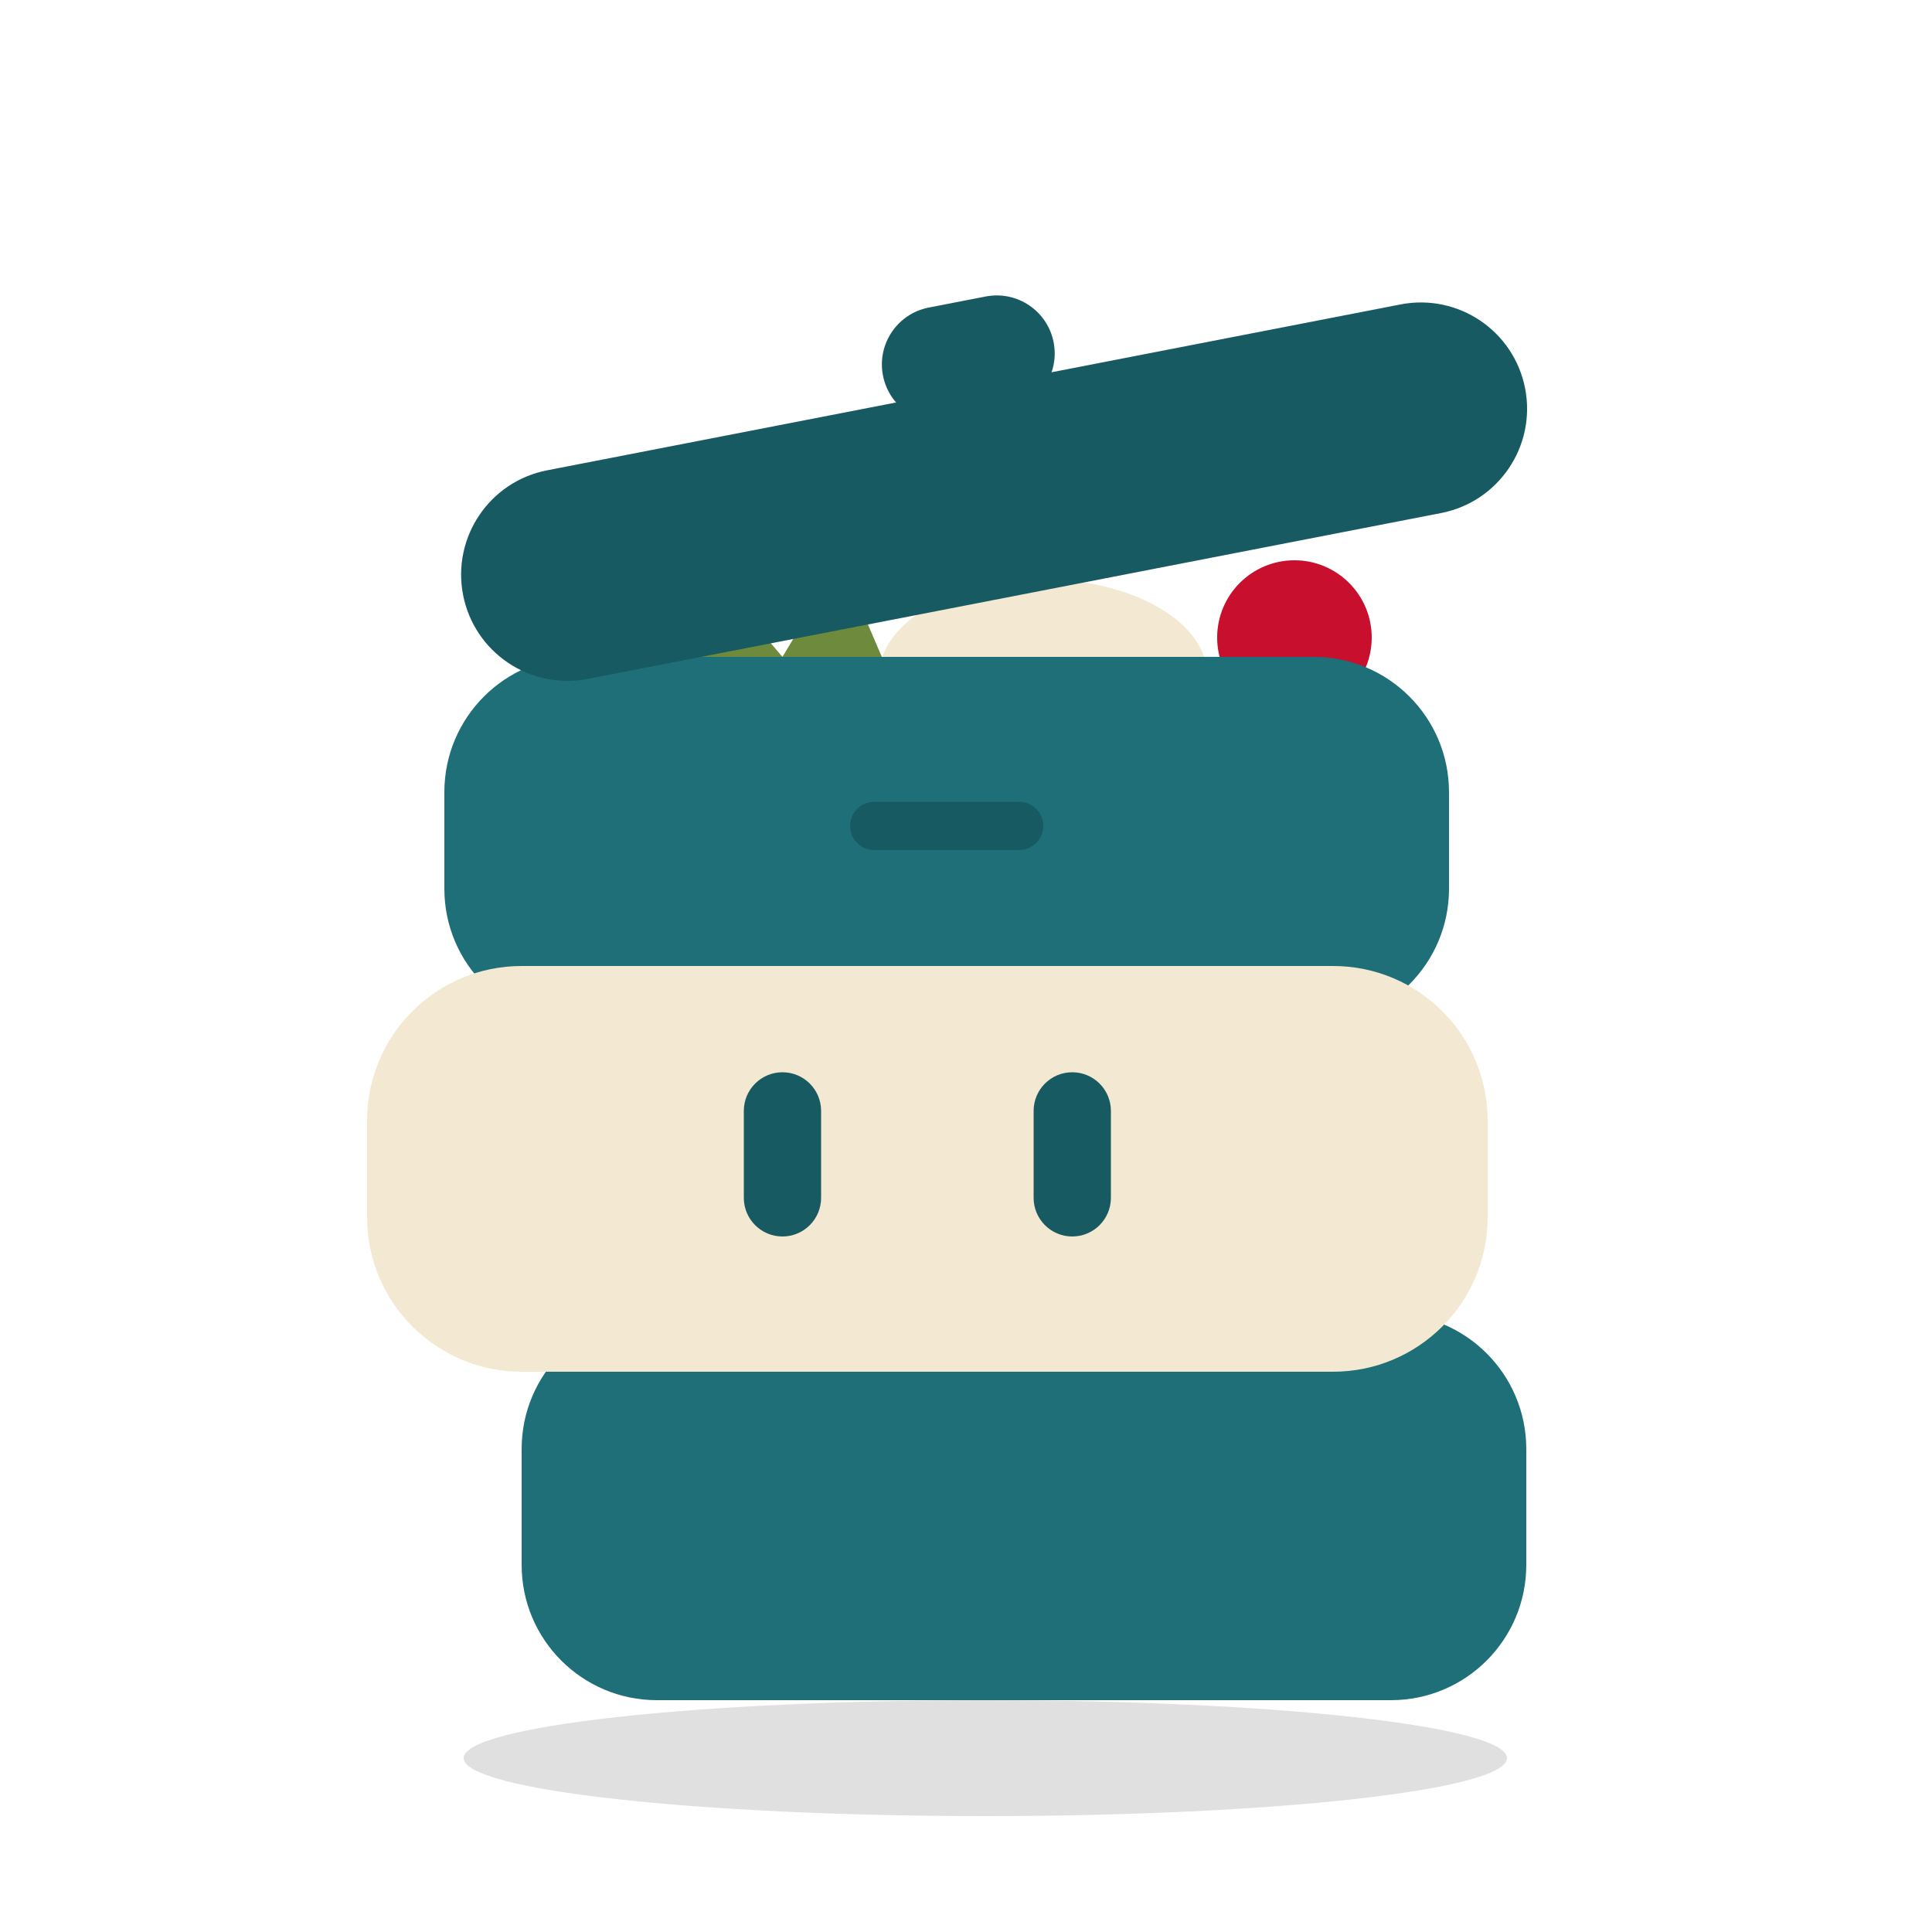
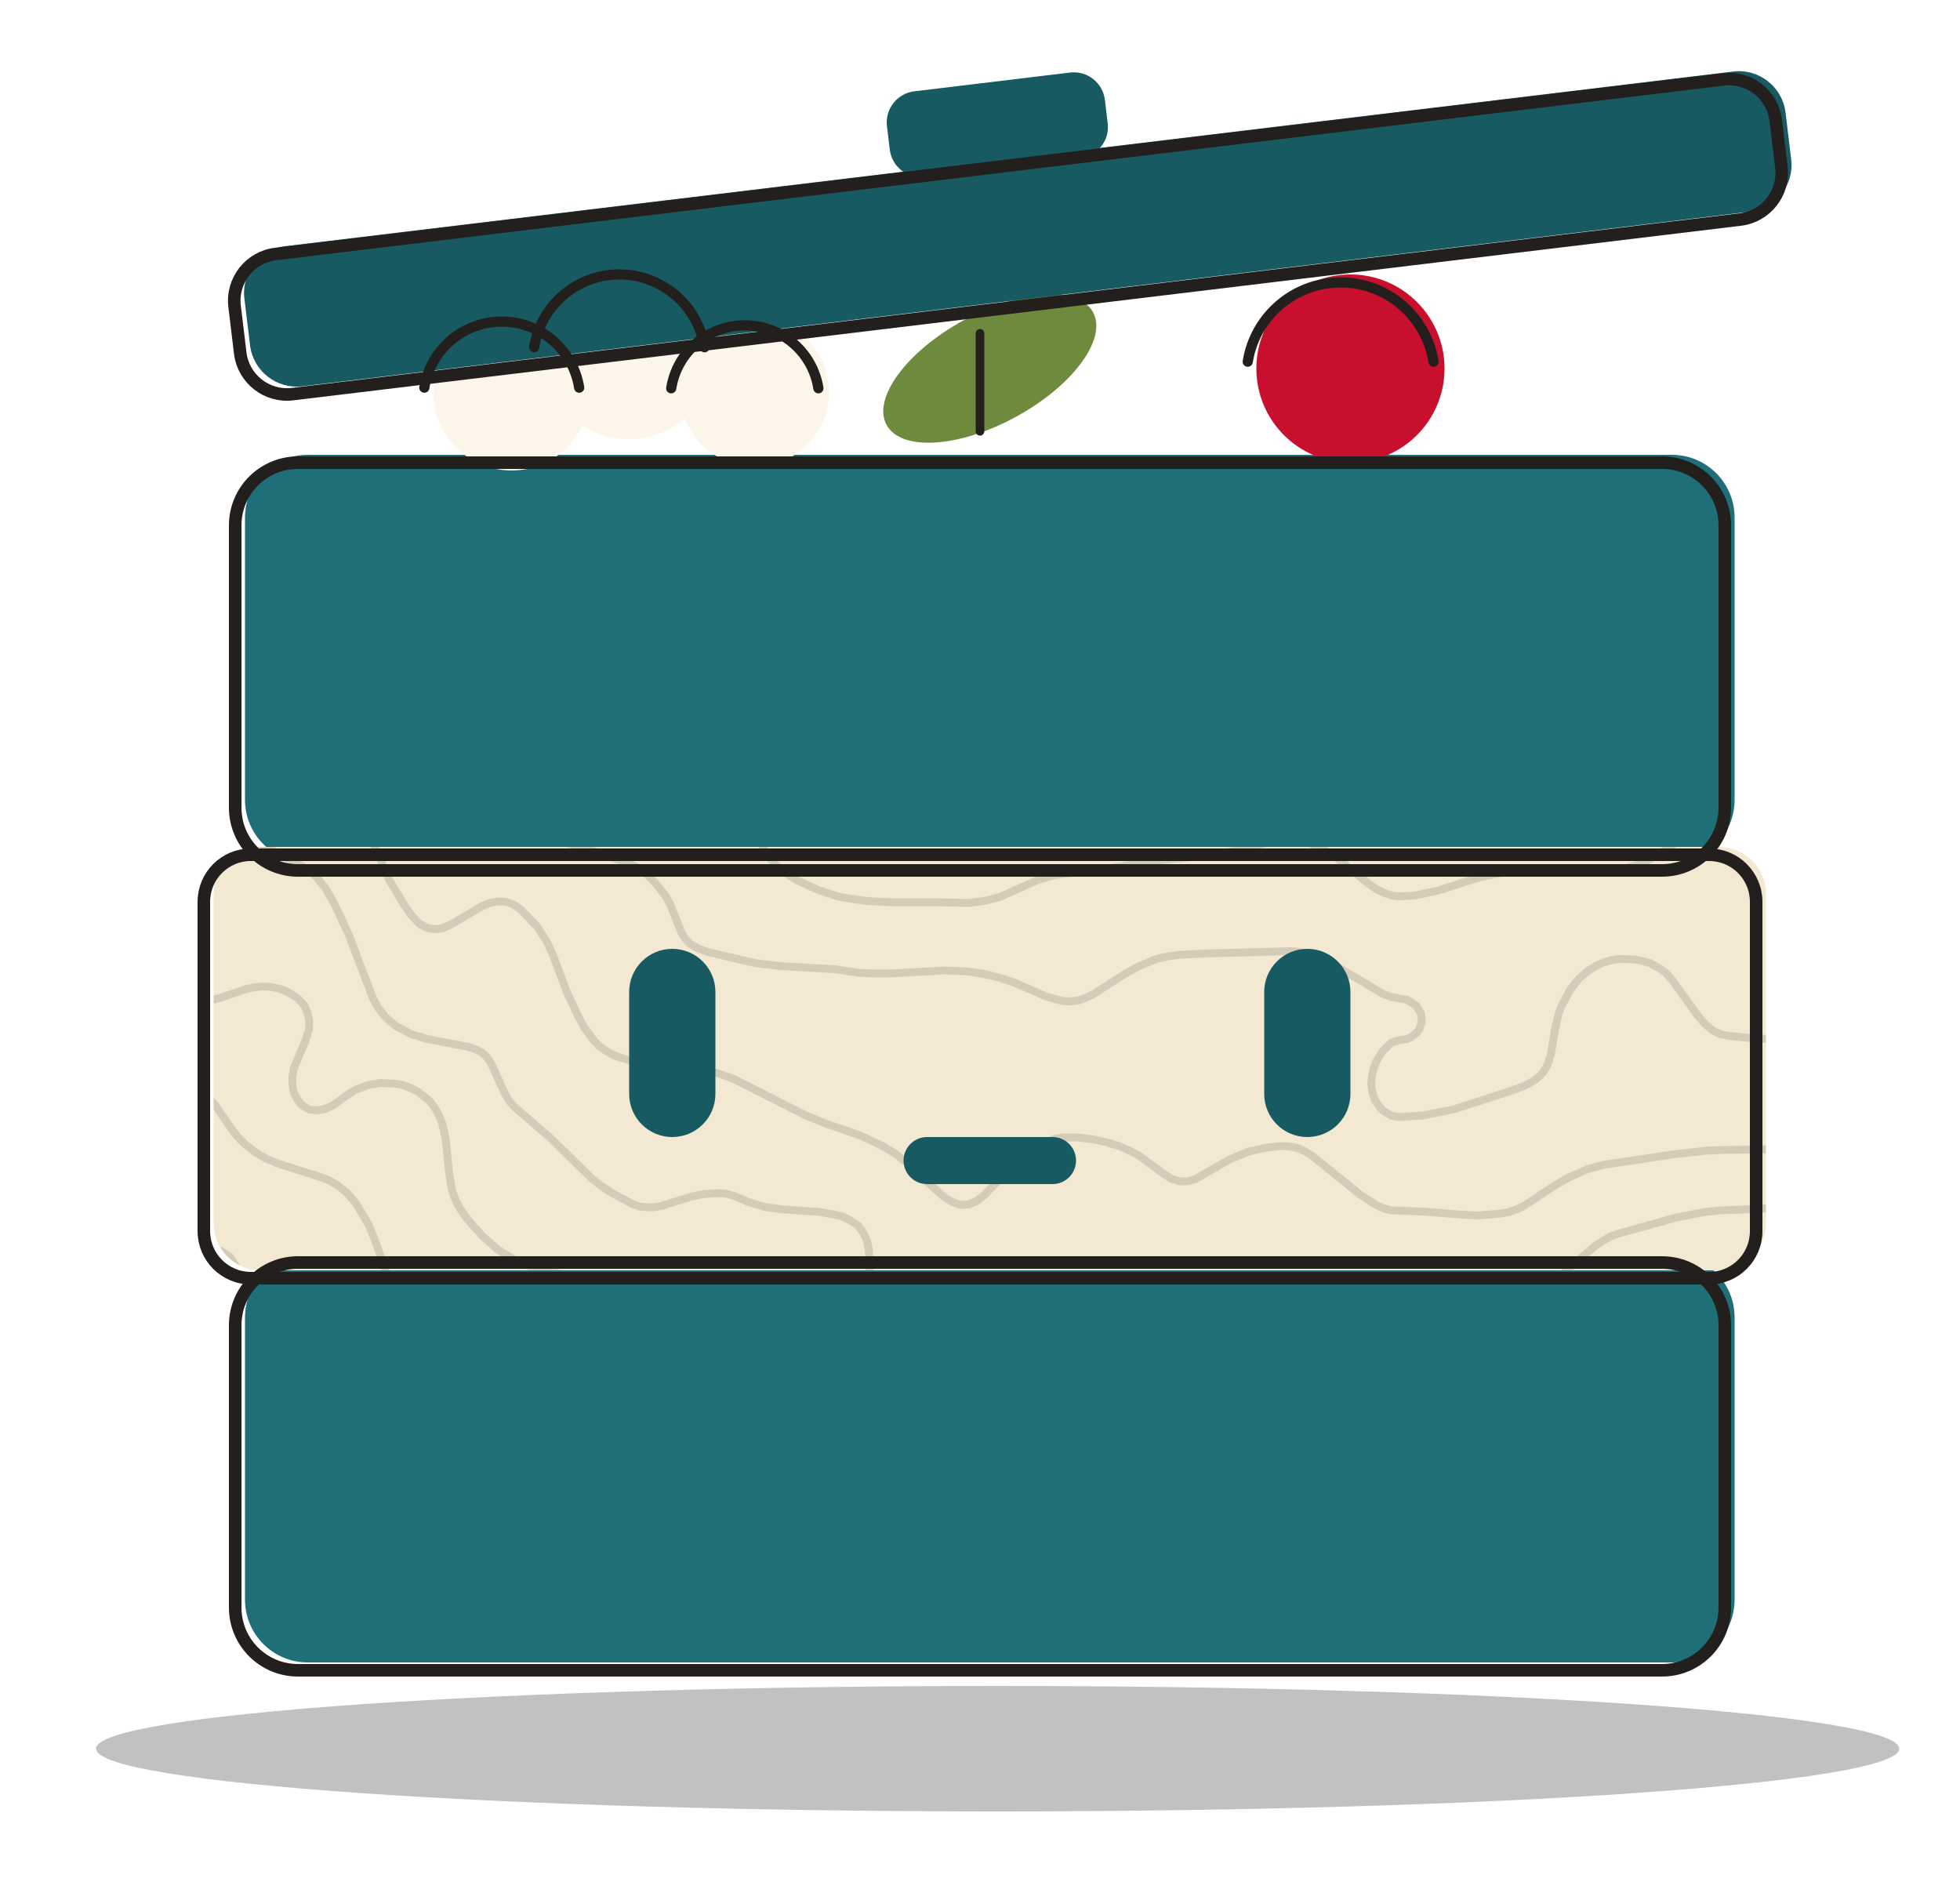
- <svg xmlns="http://www.w3.org/2000/svg" viewBox="0 0 200 200" width="200" height="200" role="img">
-   <style>
-         .shadow { fill: rgba(29, 33, 32, .14); }
-         .bob { animation: bob 2.2s cubic-bezier(0.77, 0, 0.175, 1) infinite alternate; }
-         .eyes { transform-box: fill-box; transform-origin: center; animation: blink 7s linear infinite; }
-         @keyframes bob { from { transform: translateY(0); } to { transform: translateY(-3px); } }
-         @keyframes blink { 0%, 94%, 100% { transform: scaleY(1); } 96% { transform: scaleY(.1); } }
-         @media (prefers-reduced-motion: reduce) { .bob, .eyes { animation: none; } }
-     </style>
-   <ellipse class="shadow" cx="102" cy="182" rx="54" ry="6" />
-   <g class="bob">
-     <rect x="54" y="136" width="104" height="40" rx="14" fill="#1F6F78" />
-     <ellipse cx="108" cy="70" rx="17" ry="10" fill="#F3E9D2" />
-     <circle cx="134" cy="66" r="8" fill="#C8102E" />
-     <path d="M70 72 l5 -11 l6 7 l6 -10 l6 14 z" fill="#6E8B3D" />
-     <rect x="46" y="68" width="104" height="38" rx="14" fill="#1F6F78" />
-     <rect x="88" y="83" width="20" height="5" rx="2.5" fill="#185A62" />
-     <rect x="38" y="100" width="116" height="42" rx="16" fill="#F3E9D2" />
-     <g class="eyes">
-       <rect x="77" y="111" width="8" height="17" rx="4" fill="#185A62" />
-       <rect x="107" y="111" width="8" height="17" rx="4" fill="#185A62" />
+ <svg xmlns="http://www.w3.org/2000/svg" viewBox="0 0 500 480" width="500" height="480" role="img">
+   <defs>
+     <clipPath id="creamTier">
+       <rect x="762" y="578" width="396" height="108" rx="12" />
+     </clipPath>
+   </defs>
+   <g transform="translate(-710 -360)">
+     <g id="blocks" transform="translate(2.5 -2)">
+       <ellipse cx="962" cy="808" rx="230" ry="16" fill="#231f1c" opacity=".28" />
+       <rect x="770" y="478" width="380" height="104" rx="16" fill="#1F6F78" />
+       <rect x="770" y="682" width="380" height="104" rx="16" fill="#1F6F78" />
+       <rect x="762" y="578" width="396" height="108" rx="12" fill="#F3E9D2" />
+       <path id="woodgrain" d="M900.1 572.0L901.1 575.5L902.1 578.0L903.6 580.5L905.3 582.5L907.7 584.5L910.8 586.5L916.5 589.1L920.5 590.4L922.5 590.9L928.5 591.8L934.5 592.1L946.5 592.1L954.5 592.3L958.5 591.8L962.5 590.8L972.1 586.5L976.5 585.2L978.5 584.9L986.5 584.1L1002.5 581.5L1016.5 580.1L1022.0 579.1L1032.5 576.5L1036.5 576.0L1038.5 576.2L1040.5 576.6L1044.5 578.2L1048.5 580.8L1056.5 587.3L1058.5 588.7L1060.5 589.7L1062.5 590.4L1064.5 590.6L1068.5 590.4L1074.5 589.1L1084.5 585.9L1090.5 584.6L1096.5 584.1L1116.5 583.9L1120.5 583.7L1122.5 583.4L1126.5 582.1L1130.5 580.0L1140.5 573.3L1142.8 572.0M1153.2 572.0L1156.5 574.2L1158.5 576.0L1164.0 582.2M837.6 572.0L844.5 574.8L855.6 578.0L861.5 579.9L868.5 582.5L870.5 583.5L872.5 585.0L874.5 587.0L877.3 590.5L878.4 592.5L881.4 600.0L882.4 601.5L883.5 602.7L885.5 603.9L888.0 604.8L900.5 607.7L906.5 608.4L920.5 609.2L926.5 610.1L930.5 610.3L934.5 610.3L948.5 609.5L954.5 609.8L958.5 610.4L962.5 611.4L966.0 612.5L974.5 616.2L978.5 617.3L980.5 617.4L982.5 617.2L984.5 616.5L986.5 615.5L994.3 610.5L997.9 608.5L1002.5 606.6L1005.0 606.0L1008.5 605.5L1014.5 605.2L1036.5 604.6L1038.5 604.7L1042.5 605.7L1044.5 606.5L1048.5 608.5L1060.5 615.6L1062.5 616.3L1066.5 617.0L1068.8 618.5L1070.0 620.5L1070.2 622.5L1069.6 624.5L1068.8 625.5L1067.5 626.5L1066.5 627.0L1064.5 627.3L1062.5 627.9L1060.3 630.0L1058.7 632.5L1057.9 634.5L1057.5 636.5L1057.3 638.5L1057.6 640.5L1058.2 642.5L1059.6 644.5L1060.5 645.4L1062.5 646.6L1064.5 646.9L1070.5 646.5L1078.5 644.9L1093.0 640.2L1096.5 638.9L1099.0 637.5L1100.2 636.5L1101.0 635.7L1101.8 634.5L1102.5 633.0L1103.2 630.5L1104.2 624.5L1105.1 620.5L1105.9 618.5L1108.0 614.5L1110.4 611.5L1112.5 609.7L1114.5 608.4L1116.5 607.5L1118.5 606.9L1120.5 606.6L1124.5 606.7L1126.5 607.1L1128.5 607.7L1130.9 609.0L1132.5 610.2L1134.1 612.0L1140.5 620.9L1142.5 623.2L1144.5 624.9L1146.5 625.8L1148.5 626.2L1154.5 626.8L1164.0 627.2M798.9 572.0L800.8 574.0L802.2 576.0L803.5 578.7L806.8 586.5L810.5 592.6L812.5 595.5L814.5 597.6L816.5 598.7L818.5 599.0L820.5 598.7L822.5 597.8L830.5 593.1L832.5 592.3L834.5 591.9L836.5 592.0L838.5 592.7L840.5 594.1L844.5 598.3L846.9 602.0L848.5 605.4L851.9 614.5L854.9 621.0L856.5 624.0L859.1 627.5L860.5 628.9L862.5 630.3L864.5 631.3L868.5 632.6L874.5 633.6L886.5 634.8L890.5 635.7L894.5 637.1L913.1 646.5L918.0 648.5L926.7 651.5L932.5 654.2L935.5 656.0L939.0 658.6L946.5 665.7L948.5 667.4L950.5 668.6L952.5 669.3L954.5 669.2L956.5 668.4L958.5 666.9L966.0 659.2L970.5 655.5L974.5 653.2L976.5 652.5L978.5 652.1L982.5 652.1L986.5 652.6L990.0 653.4L993.0 654.3L995.5 655.4L998.0 656.7L1004.5 661.5L1006.5 662.7L1008.5 663.3L1010.5 663.3L1012.5 662.7L1021.0 657.8L1026.0 655.7L1030.5 654.7L1034.5 654.3L1036.5 654.4L1038.5 654.8L1040.5 655.7L1042.5 657.0L1054.5 666.7L1058.5 669.3L1060.5 670.2L1062.5 670.7L1070.5 671.0L1080.5 671.8L1084.5 672.0L1090.5 671.5L1092.5 671.1L1094.5 670.4L1096.5 669.4L1103.9 664.5L1107.5 662.4L1112.5 660.2L1116.5 659.1L1134.5 656.4L1142.5 655.5L1146.5 655.3L1164.0 655.1M756.0 572.3L758.5 572.2L762.5 572.7L764.5 573.2L768.2 574.5L776.3 578.5L784.5 582.9L786.9 584.5L788.5 586.0L790.5 588.5L792.8 592.5L796.5 600.5L802.6 616.5L804.0 619.1L805.9 621.5L808.5 623.7L812.5 625.8L816.5 627.0L827.0 629.0L829.0 629.7L830.5 630.5L831.6 631.5L832.7 633.0L836.1 640.5L837.2 642.5L838.5 644.1L848.2 652.5L858.4 662.5L860.9 664.5L864.0 666.5L868.5 668.9L870.5 669.7L872.5 669.9L874.5 669.9L876.5 669.5L883.5 667.3L886.5 666.6L890.5 666.3L892.5 666.4L894.5 666.9L898.5 668.6L902.5 669.8L906.5 670.4L916.5 671.1L920.5 671.8L922.5 672.3L924.5 673.3L926.3 674.5L927.8 676.5L928.7 678.5L929.1 680.5L929.4 684.5L929.3 688.5L929.9 690.5L930.5 690.9L932.5 691.0L937.5 690.1L941.5 689.7L948.5 689.5L952.5 689.7L960.5 690.5L964.0 691.2L966.4 692.0M1164.0 669.7L1156.5 670.3L1146.5 670.7L1142.5 671.1L1135.2 672.5L1120.5 676.6L1118.5 677.3L1116.5 678.4L1114.5 679.7L1104.5 688.3L1099.5 692.0M991.1 692.0L993.5 689.9L996.5 688.6L1000.5 687.9L1006.5 687.5L1032.5 687.6L1036.5 687.8L1045.2 689.0L1051.0 689.5L1058.5 689.7L1066.5 689.6L1068.5 689.8L1072.0 690.4L1077.1 692.0M756.0 617.6L758.5 617.5L761.0 617.2L763.7 616.5L770.5 614.2L772.5 613.8L774.5 613.6L776.5 613.7L778.5 614.1L780.5 614.8L783.3 616.5L785.2 618.5L786.0 620.5L786.4 622.5L786.3 624.5L785.4 627.5L782.5 634.3L782.1 636.5L782.1 638.5L782.4 640.5L783.4 642.5L784.5 643.9L786.5 645.0L788.5 645.2L790.5 644.8L792.5 643.9L796.0 641.3L798.5 639.8L801.5 638.7L804.5 638.2L808.5 638.4L810.5 638.8L812.5 639.6L814.2 640.5L816.0 641.9L816.8 642.5L818.4 644.5L819.5 646.5L820.3 648.5L821.2 652.5L822.0 660.5L822.6 664.5L823.1 666.5L824.0 668.7L825.0 670.5L826.4 672.5L830.5 677.2L834.5 680.7L838.5 683.2L841.4 684.5L844.5 685.6L850.5 686.9L864.5 688.3L872.5 689.3L876.5 689.5L886.5 689.4L890.5 689.6L894.5 690.3L896.5 690.9L898.8 692.0M756.0 640.0L758.5 640.7L760.5 641.9L761.2 642.5L762.5 644.0L765.9 649.0L768.0 651.8L770.2 654.0L772.8 656.0L775.4 657.5L778.5 658.8L790.5 662.6L793.5 664.2L796.0 666.2L798.5 669.2L801.6 674.5L803.2 678.5L806.2 687.0L807.5 689.5L809.4 692.0M756.0 678.5L762.6 680.5L764.5 681.4L766.1 682.5L767.4 684.5L767.9 686.0L768.3 688.5L768.5 692.0" fill="none" stroke="#18141E" stroke-opacity=".14" stroke-width="2" stroke-linecap="round" stroke-linejoin="round" clip-path="url(#creamTier)" />
+       <g fill="#FBF6E9">
+         <circle cx="838" cy="462" r="20" />
+         <circle cx="868" cy="452" r="22" />
+         <circle cx="900" cy="462" r="19" />
+       </g>
+       <ellipse cx="960" cy="456" rx="30" ry="14" transform="rotate(-28.648 960 456)" fill="#6E8B3D" />
+       <circle cx="1052" cy="456" r="24" fill="#C8102E" />
+       <g transform="translate(772 456) rotate(-6.8755)" fill="#185A62">
+         <rect x="0" y="-30" width="396" height="36" rx="12" />
+         <rect x="168" y="-50" width="56" height="22" rx="8" />
+       </g>
+       <g fill="#185A62">
+         <rect x="868" y="604" width="22" height="48" rx="11" />
+         <rect x="1030" y="604" width="22" height="48" rx="11" />
+         <rect x="938" y="652" width="44" height="12" rx="6" />
+       </g>
    </g>
-     <g transform="rotate(-11 52 72)">
-       <rect x="50" y="50" width="112" height="22" rx="11" fill="#185A62" />
-       <rect x="97" y="41" width="18" height="12" rx="6" fill="#185A62" />
+     <g id="keys" fill="none" stroke="#231f1c" stroke-linejoin="round" stroke-linecap="round">
+       <g stroke-width="3.2">
+         <rect x="770" y="478" width="380" height="104" rx="16" />
+         <rect x="770" y="682" width="380" height="104" rx="16" />
+         <rect x="762" y="578" width="396" height="108" rx="12" />
+         <rect x="0" y="-30" width="396" height="36" rx="12" transform="translate(772 456) rotate(-6.8755)" />
+       </g>
+       <path d="M960 470V445" stroke-width="2.2" />
+       <g stroke-width="2.6">
+         <path d="M818.25 458.87A20 20 0 0 1 857.75 458.87" />
+         <path d="M846.27 448.56A22 22 0 0 1 889.73 448.56" />
+         <path d="M881.23 459.03A19 19 0 0 1 918.77 459.03" />
+         <path d="M1028.30 452.25A24 24 0 0 1 1075.70 452.25" />
+       </g>
    </g>
  </g>
</svg>
